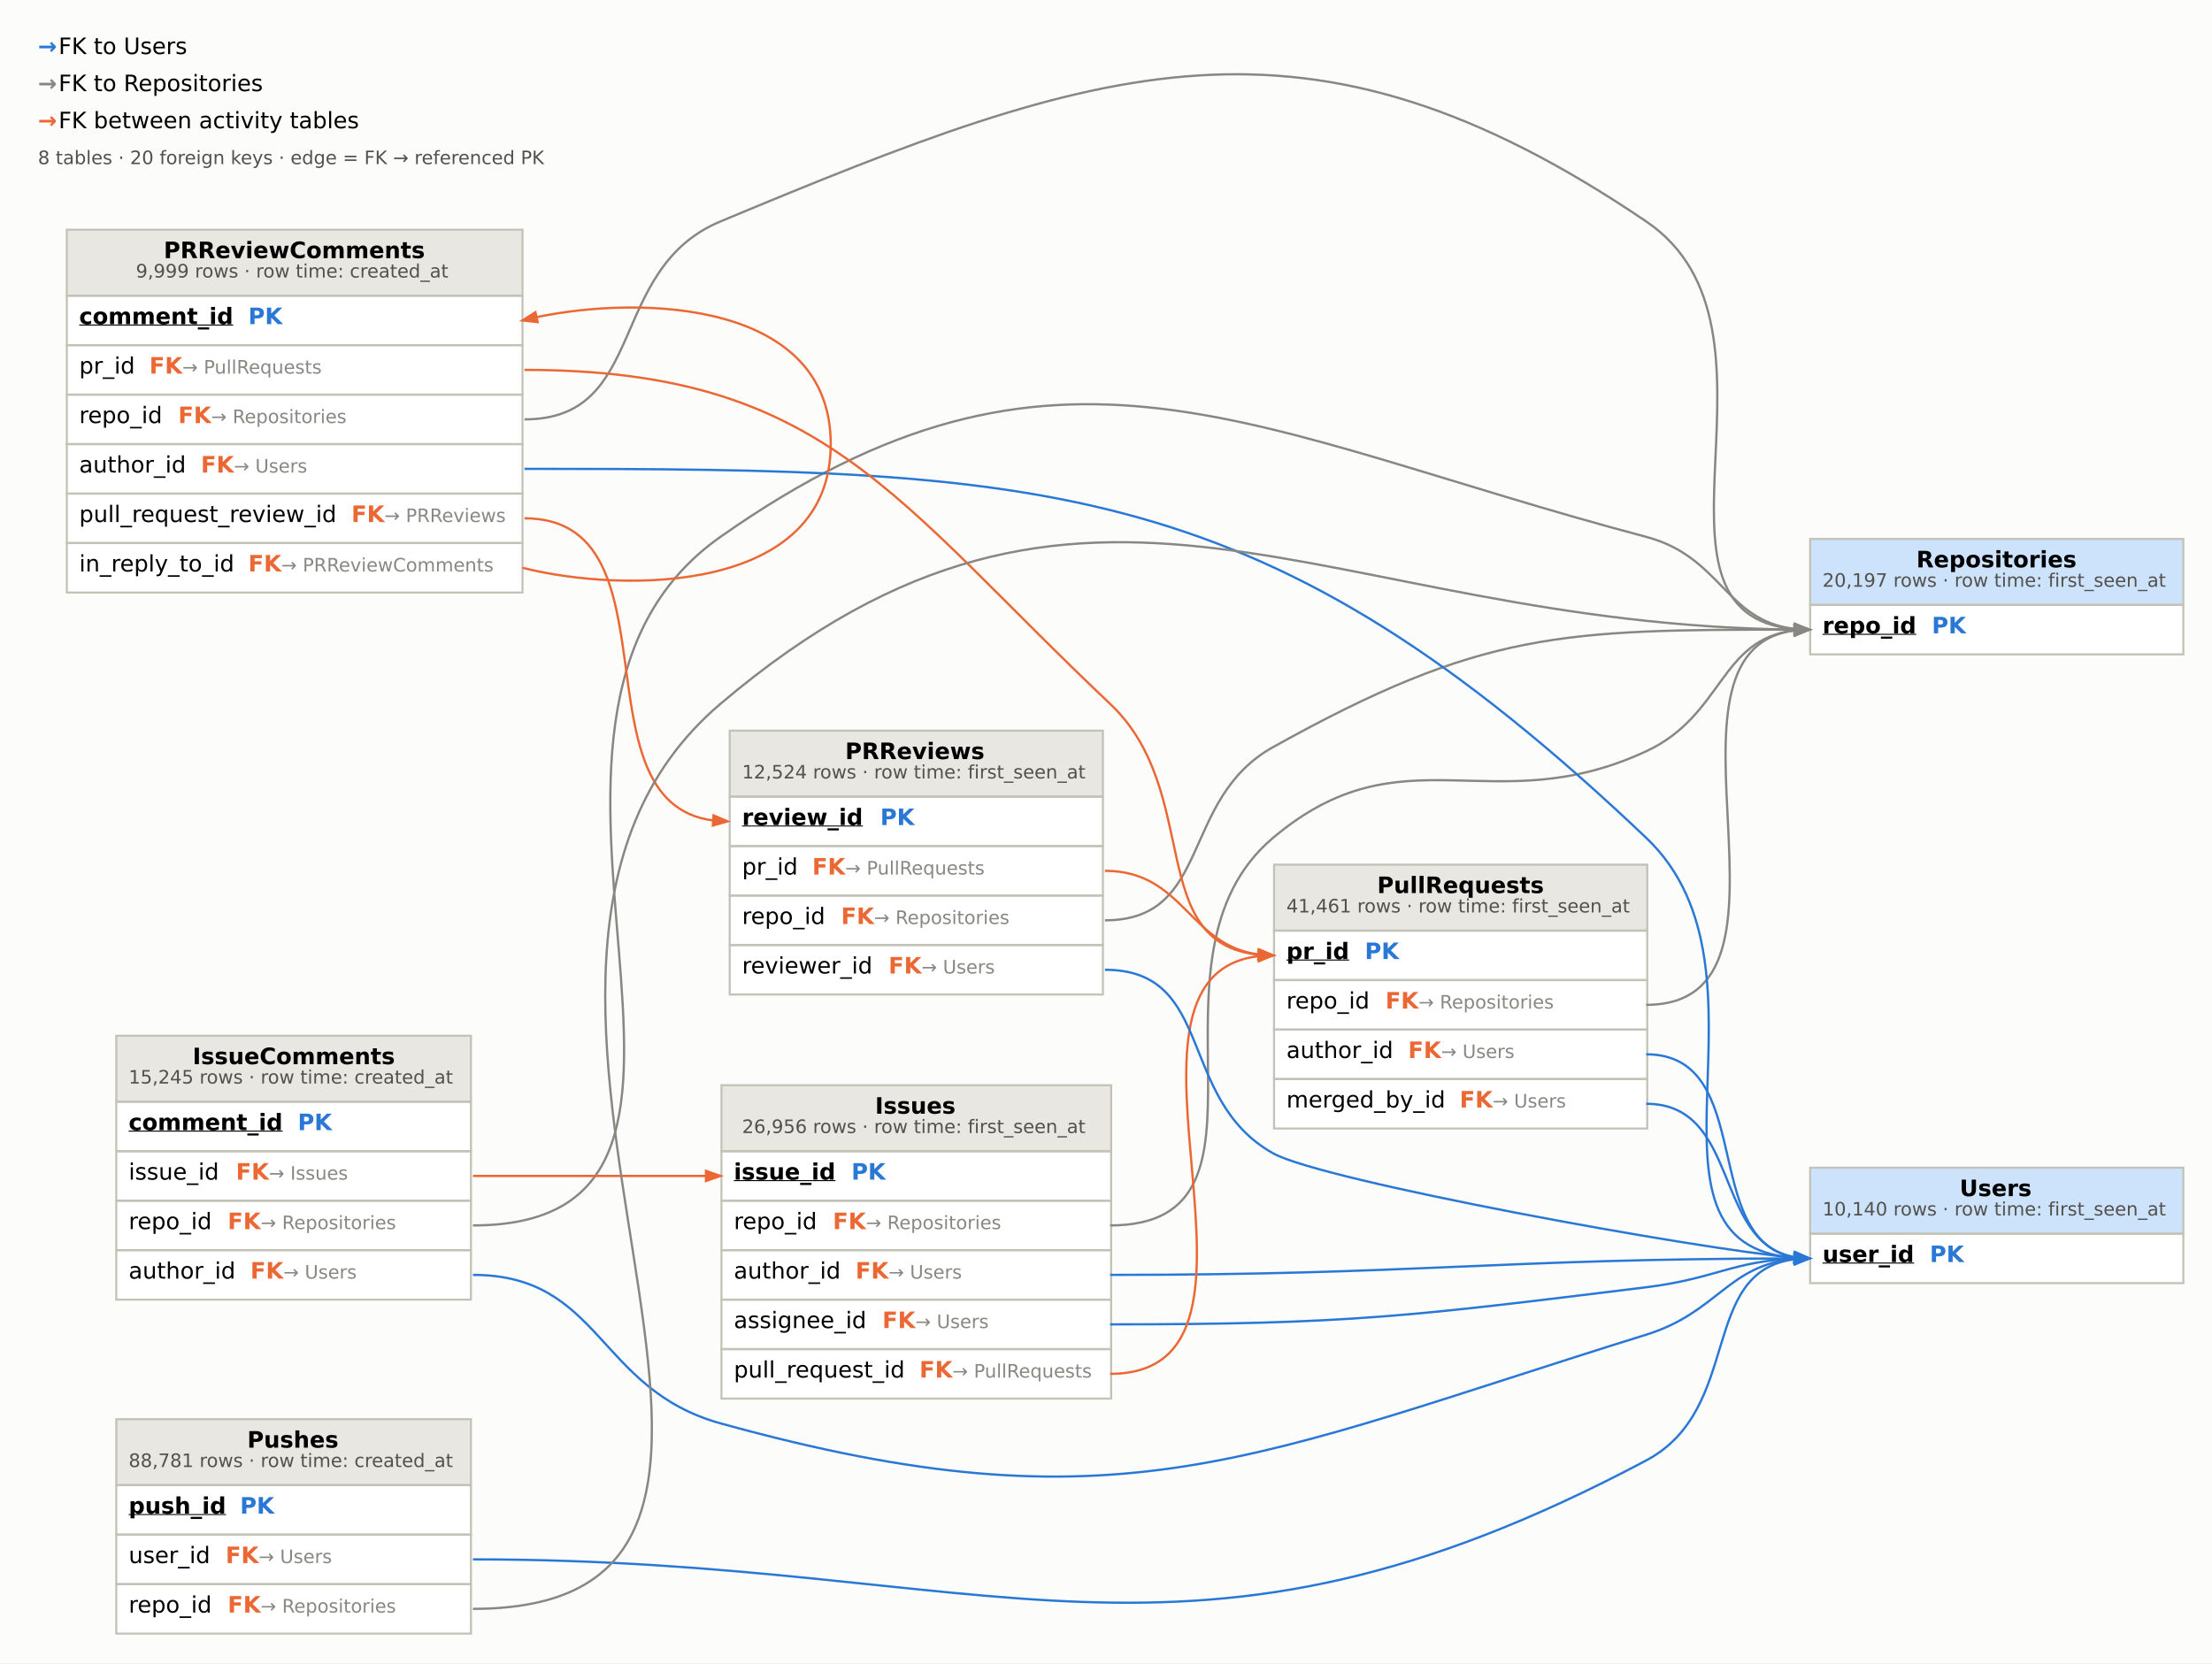
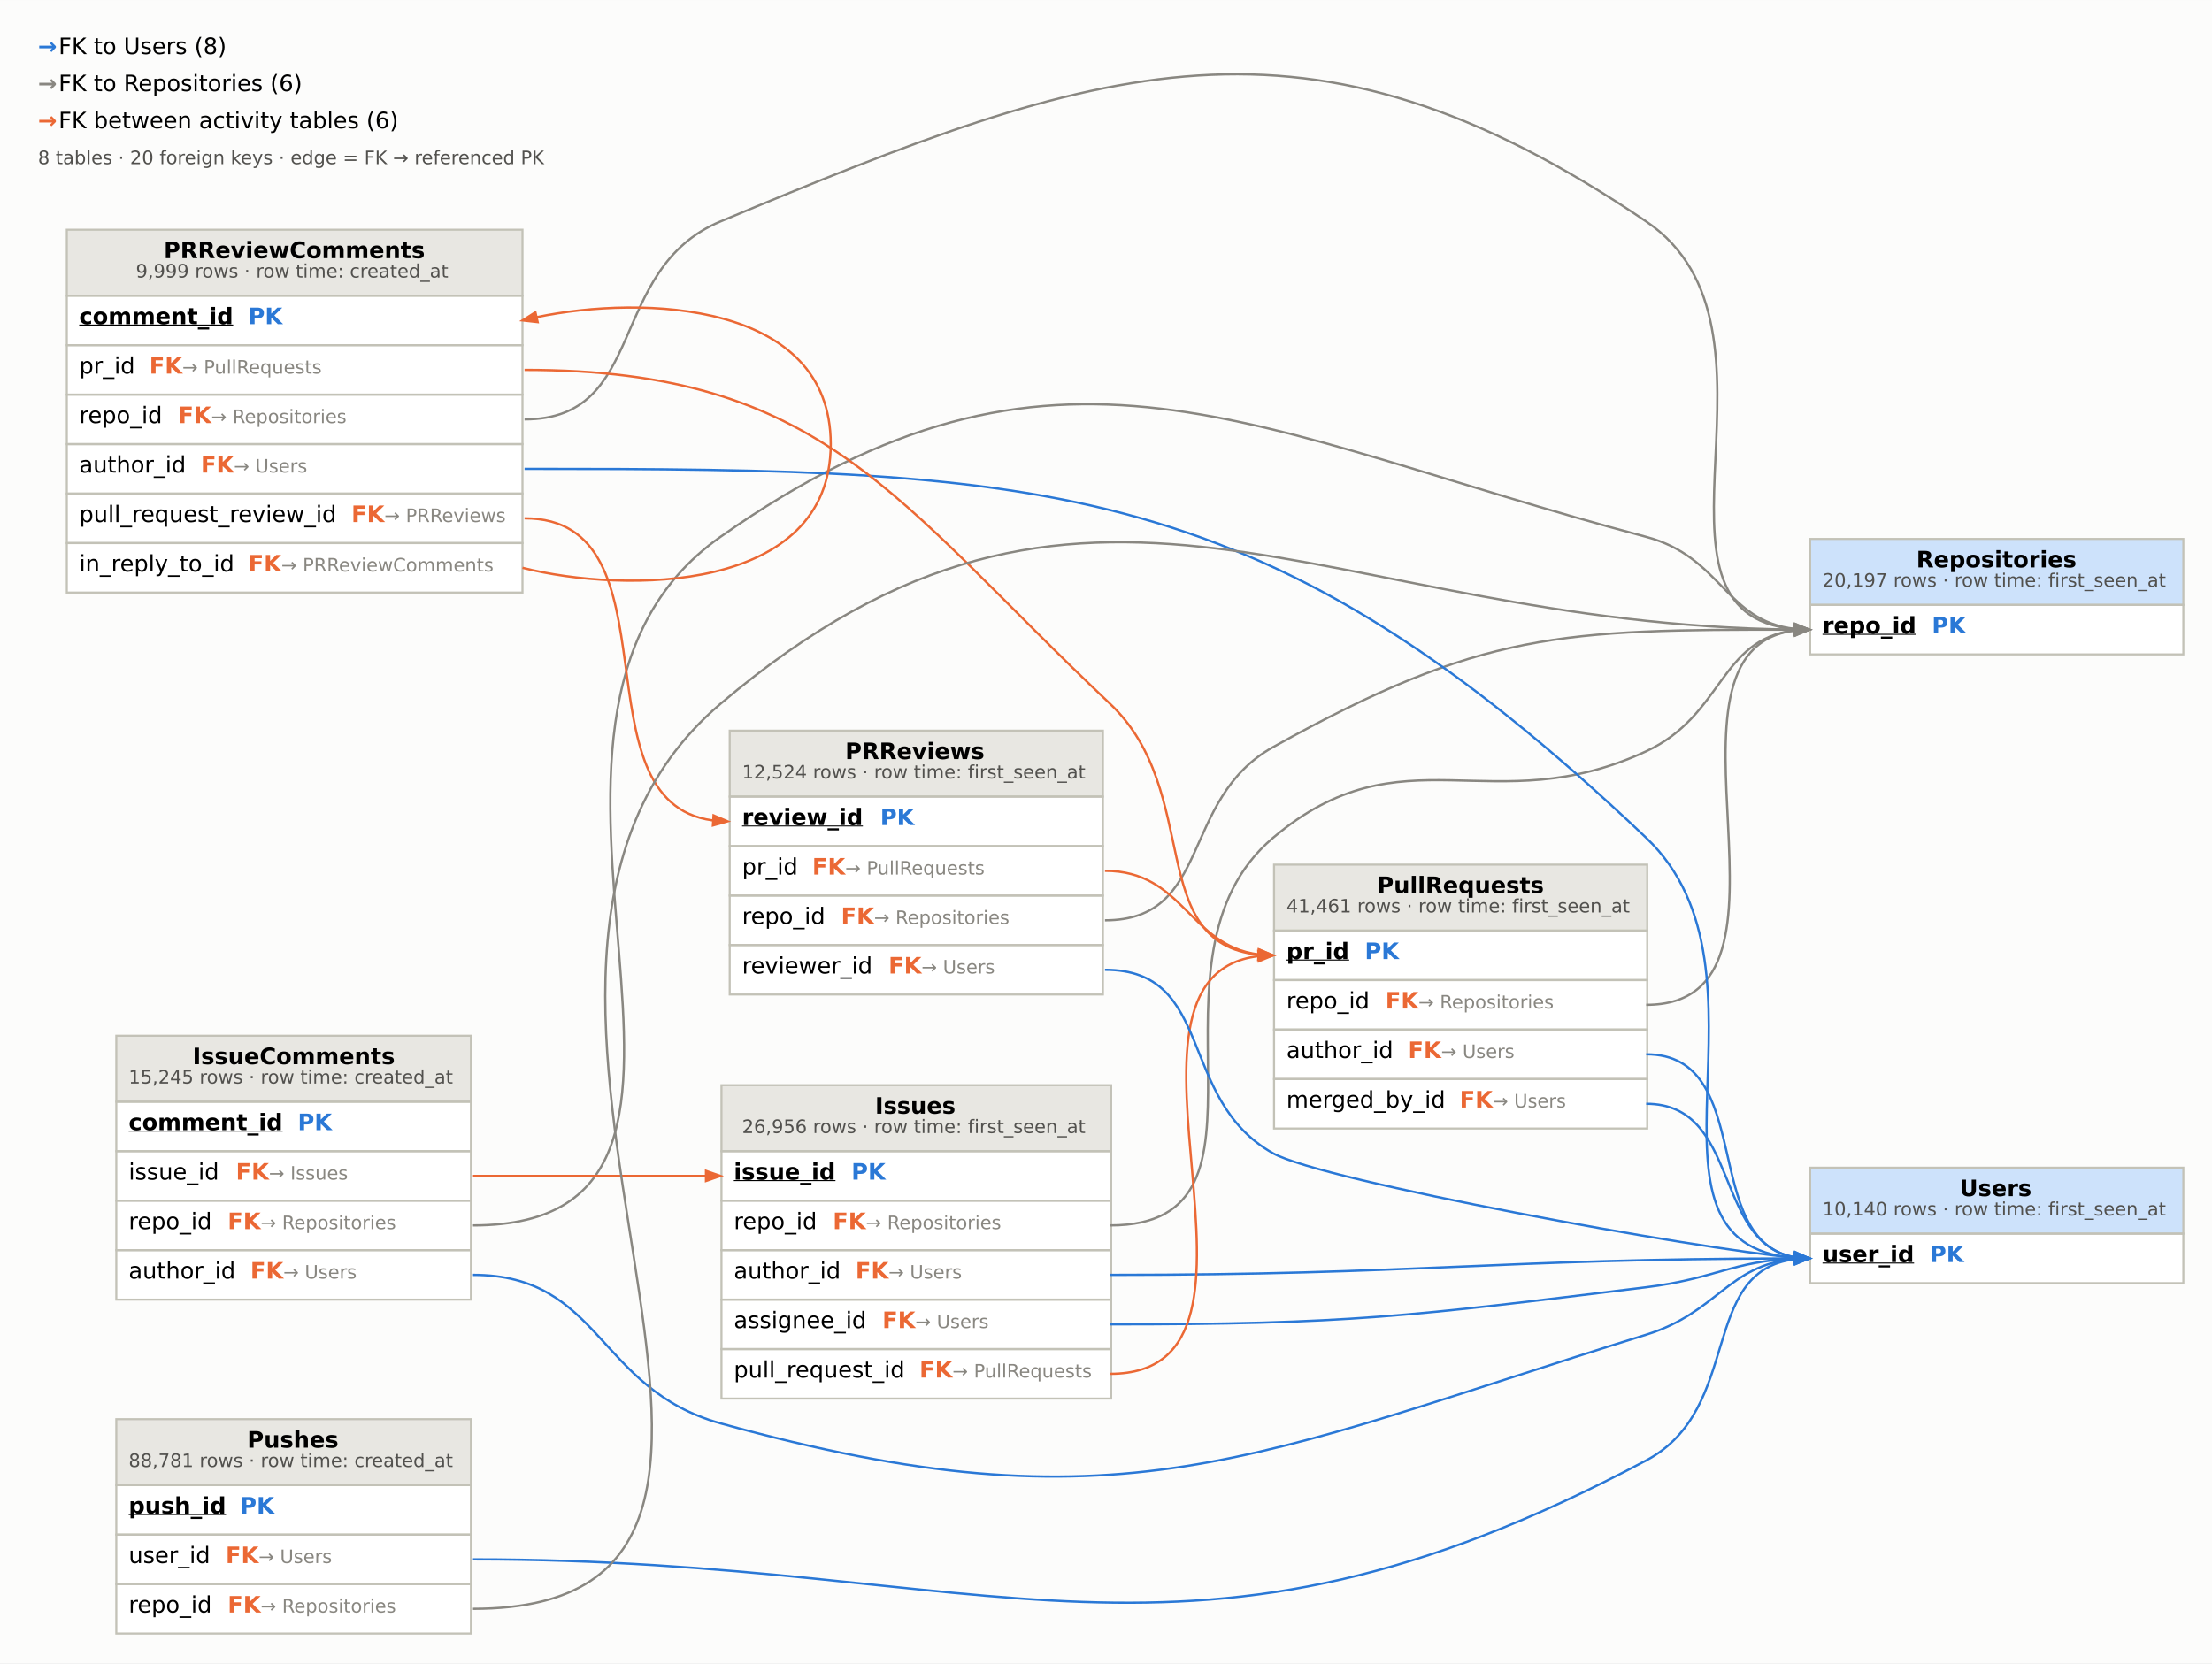
<svg xmlns="http://www.w3.org/2000/svg" width="1073pt" height="807pt" viewBox="0.00 0.00 1072.80 806.80">
  <g id="graph0" class="graph" transform="scale(1 1) rotate(0) translate(14.4 792.4)">
    <polygon fill="#fcfcfb" stroke="transparent" points="-14.4,14.4 -14.4,-792.4 1058.4,-792.4 1058.4,14.4 -14.4,14.4" />
    <g id="node1" class="node">
      <polygon fill="#ffffff" stroke="transparent" points="863,-170 863,-226 1044,-226 1044,-170 863,-170" />
      <polygon fill="#cde2fb" stroke="transparent" points="863.5,-194 863.5,-226 1044.5,-226 1044.5,-194 863.5,-194" />
      <polygon fill="none" stroke="#c3c2b7" points="863.5,-194 863.5,-226 1044.5,-226 1044.5,-194 863.5,-194" />
      <text text-anchor="start" x="936" y="-212.2" font-family="DejaVu Sans" font-weight="bold" font-size="11.00">Users</text>
      <text text-anchor="start" x="869.5" y="-202.8" font-family="DejaVu Sans" font-size="9.00" fill="#52514e">10,140 rows · row time: first_seen_at</text>
      <polygon fill="none" stroke="#c3c2b7" points="863.5,-170 863.5,-194 1044.5,-194 1044.5,-170 863.5,-170" />
      <text text-anchor="start" x="869.5" y="-180.2" font-family="DejaVu Sans" font-weight="bold" text-decoration="underline" font-size="11.00">user_id</text>
      <text text-anchor="start" x="913.5" y="-180.2" font-family="DejaVu Sans" font-size="11.00">  </text>
      <text text-anchor="start" x="921.5" y="-180.2" font-family="DejaVu Sans" font-weight="bold" font-size="11.00" fill="#2a78d6">PK</text>
    </g>
    <g id="node2" class="node">
      <polygon fill="#ffffff" stroke="transparent" points="863,-475 863,-531 1044,-531 1044,-475 863,-475" />
      <polygon fill="#cde2fb" stroke="transparent" points="863.5,-499 863.5,-531 1044.5,-531 1044.5,-499 863.5,-499" />
      <polygon fill="none" stroke="#c3c2b7" points="863.5,-499 863.5,-531 1044.5,-531 1044.5,-499 863.5,-499" />
      <text text-anchor="start" x="915" y="-517.2" font-family="DejaVu Sans" font-weight="bold" font-size="11.00">Repositories</text>
      <text text-anchor="start" x="869.5" y="-507.8" font-family="DejaVu Sans" font-size="9.00" fill="#52514e">20,197 rows · row time: first_seen_at</text>
      <polygon fill="none" stroke="#c3c2b7" points="863.5,-475 863.5,-499 1044.5,-499 1044.5,-475 863.5,-475" />
      <text text-anchor="start" x="869.5" y="-485.2" font-family="DejaVu Sans" font-weight="bold" text-decoration="underline" font-size="11.00">repo_id</text>
      <text text-anchor="start" x="914.5" y="-485.2" font-family="DejaVu Sans" font-size="11.00">  </text>
      <text text-anchor="start" x="922.5" y="-485.2" font-family="DejaVu Sans" font-weight="bold" font-size="11.00" fill="#2a78d6">PK</text>
    </g>
    <g id="node3" class="node">
      <polygon fill="#ffffff" stroke="transparent" points="603,-245 603,-373 784,-373 784,-245 603,-245" />
      <polygon fill="#e8e7e2" stroke="transparent" points="603.5,-341 603.5,-373 784.5,-373 784.5,-341 603.5,-341" />
      <polygon fill="none" stroke="#c3c2b7" points="603.5,-341 603.5,-373 784.5,-373 784.5,-341 603.5,-341" />
      <text text-anchor="start" x="653.5" y="-359.2" font-family="DejaVu Sans" font-weight="bold" font-size="11.00">PullRequests</text>
      <text text-anchor="start" x="609.5" y="-349.8" font-family="DejaVu Sans" font-size="9.00" fill="#52514e">41,461 rows · row time: first_seen_at</text>
      <polygon fill="none" stroke="#c3c2b7" points="603.5,-317 603.5,-341 784.5,-341 784.5,-317 603.5,-317" />
      <text text-anchor="start" x="609.5" y="-327.2" font-family="DejaVu Sans" font-weight="bold" text-decoration="underline" font-size="11.00">pr_id</text>
      <text text-anchor="start" x="639.5" y="-327.2" font-family="DejaVu Sans" font-size="11.00">  </text>
      <text text-anchor="start" x="647.5" y="-327.2" font-family="DejaVu Sans" font-weight="bold" font-size="11.00" fill="#2a78d6">PK</text>
      <polygon fill="none" stroke="#c3c2b7" points="603.5,-293 603.5,-317 784.5,-317 784.5,-293 603.5,-293" />
      <text text-anchor="start" x="609.5" y="-303.2" font-family="DejaVu Sans" font-size="11.00">repo_id  </text>
      <text text-anchor="start" x="657.5" y="-303.2" font-family="DejaVu Sans" font-weight="bold" font-size="11.00" fill="#eb6834">FK</text>
      <text text-anchor="start" x="673.5" y="-303.2" font-family="DejaVu Sans" font-size="9.00" fill="#898781"> → Repositories</text>
      <polygon fill="none" stroke="#c3c2b7" points="603.5,-269 603.5,-293 784.5,-293 784.5,-269 603.5,-269" />
      <text text-anchor="start" x="609.5" y="-279.2" font-family="DejaVu Sans" font-size="11.00">author_id  </text>
      <text text-anchor="start" x="668.5" y="-279.2" font-family="DejaVu Sans" font-weight="bold" font-size="11.00" fill="#eb6834">FK</text>
      <text text-anchor="start" x="684.5" y="-279.2" font-family="DejaVu Sans" font-size="9.00" fill="#898781"> → Users</text>
      <polygon fill="none" stroke="#c3c2b7" points="603.5,-245 603.5,-269 784.5,-269 784.5,-245 603.5,-245" />
      <text text-anchor="start" x="609.5" y="-255.2" font-family="DejaVu Sans" font-size="11.00">merged_by_id  </text>
      <text text-anchor="start" x="693.5" y="-255.2" font-family="DejaVu Sans" font-weight="bold" font-size="11.00" fill="#eb6834">FK</text>
      <text text-anchor="start" x="709.5" y="-255.2" font-family="DejaVu Sans" font-size="9.00" fill="#898781"> → Users</text>
    </g>
    <g id="edge2" class="edge">
      <path fill="none" stroke="#2a78d6" stroke-width="1.1" d="M784,-281C837.76,-281 809.54,-190.69 855.94,-182.58" />
      <polygon fill="#2a78d6" stroke="#2a78d6" stroke-width="1.1" points="856.22,-185.02 863,-182 855.82,-180.13 856.22,-185.02" />
    </g>
    <g id="edge3" class="edge">
      <path fill="none" stroke="#2a78d6" stroke-width="1.1" d="M784,-257C829.77,-257 816.34,-189.98 855.63,-182.65" />
      <polygon fill="#2a78d6" stroke="#2a78d6" stroke-width="1.1" points="856.24,-185.05 863,-182 855.81,-180.17 856.24,-185.05" />
    </g>
    <g id="edge1" class="edge">
      <path fill="none" stroke="#898781" stroke-width="1.1" d="M784,-305C869.6,-305 780.36,-476.49 855.72,-486.54" />
      <polygon fill="#898781" stroke="#898781" stroke-width="1.1" points="855.86,-489 863,-487 856.17,-484.11 855.86,-489" />
    </g>
    <g id="node4" class="node">
      <polygon fill="#ffffff" stroke="transparent" points="335,-114 335,-266 524,-266 524,-114 335,-114" />
      <polygon fill="#e8e7e2" stroke="transparent" points="335.5,-234 335.5,-266 524.5,-266 524.5,-234 335.5,-234" />
      <polygon fill="none" stroke="#c3c2b7" points="335.5,-234 335.5,-266 524.5,-266 524.5,-234 335.5,-234" />
      <text text-anchor="start" x="410" y="-252.2" font-family="DejaVu Sans" font-weight="bold" font-size="11.00">Issues</text>
      <text text-anchor="start" x="345.5" y="-242.8" font-family="DejaVu Sans" font-size="9.00" fill="#52514e">26,956 rows · row time: first_seen_at</text>
      <polygon fill="none" stroke="#c3c2b7" points="335.5,-210 335.5,-234 524.5,-234 524.5,-210 335.5,-210" />
      <text text-anchor="start" x="341.5" y="-220.2" font-family="DejaVu Sans" font-weight="bold" text-decoration="underline" font-size="11.00">issue_id</text>
      <text text-anchor="start" x="390.5" y="-220.2" font-family="DejaVu Sans" font-size="11.00">  </text>
      <text text-anchor="start" x="398.5" y="-220.2" font-family="DejaVu Sans" font-weight="bold" font-size="11.00" fill="#2a78d6">PK</text>
      <polygon fill="none" stroke="#c3c2b7" points="335.5,-186 335.5,-210 524.5,-210 524.5,-186 335.5,-186" />
      <text text-anchor="start" x="341.5" y="-196.2" font-family="DejaVu Sans" font-size="11.00">repo_id  </text>
      <text text-anchor="start" x="389.5" y="-196.2" font-family="DejaVu Sans" font-weight="bold" font-size="11.00" fill="#eb6834">FK</text>
      <text text-anchor="start" x="405.5" y="-196.2" font-family="DejaVu Sans" font-size="9.00" fill="#898781"> → Repositories</text>
      <polygon fill="none" stroke="#c3c2b7" points="335.5,-162 335.5,-186 524.5,-186 524.5,-162 335.5,-162" />
      <text text-anchor="start" x="341.5" y="-172.2" font-family="DejaVu Sans" font-size="11.00">author_id  </text>
      <text text-anchor="start" x="400.5" y="-172.2" font-family="DejaVu Sans" font-weight="bold" font-size="11.00" fill="#eb6834">FK</text>
      <text text-anchor="start" x="416.5" y="-172.2" font-family="DejaVu Sans" font-size="9.00" fill="#898781"> → Users</text>
      <polygon fill="none" stroke="#c3c2b7" points="335.5,-138 335.5,-162 524.5,-162 524.5,-138 335.5,-138" />
      <text text-anchor="start" x="341.5" y="-148.2" font-family="DejaVu Sans" font-size="11.00">assignee_id  </text>
      <text text-anchor="start" x="413.5" y="-148.2" font-family="DejaVu Sans" font-weight="bold" font-size="11.00" fill="#eb6834">FK</text>
      <text text-anchor="start" x="429.5" y="-148.2" font-family="DejaVu Sans" font-size="9.00" fill="#898781"> → Users</text>
      <polygon fill="none" stroke="#c3c2b7" points="335.5,-114 335.5,-138 524.5,-138 524.5,-114 335.5,-114" />
      <text text-anchor="start" x="341.5" y="-124.2" font-family="DejaVu Sans" font-size="11.00">pull_request_id  </text>
      <text text-anchor="start" x="431.5" y="-124.2" font-family="DejaVu Sans" font-weight="bold" font-size="11.00" fill="#eb6834">FK</text>
      <text text-anchor="start" x="447.5" y="-124.2" font-family="DejaVu Sans" font-size="9.00" fill="#898781"> → PullRequests</text>
    </g>
    <g id="edge5" class="edge">
      <path fill="none" stroke="#2a78d6" stroke-width="1.1" d="M524,-174C672.21,-174 711.01,-181.74 855.59,-181.99" />
      <polygon fill="#2a78d6" stroke="#2a78d6" stroke-width="1.1" points="856,-184.44 863,-182 856,-179.54 856,-184.44" />
    </g>
    <g id="edge6" class="edge">
      <path fill="none" stroke="#2a78d6" stroke-width="1.1" d="M524,-150C639.83,-150 669.03,-153.87 784,-168 816.9,-172.04 826.09,-180.67 855.87,-181.86" />
      <polygon fill="#2a78d6" stroke="#2a78d6" stroke-width="1.1" points="855.95,-184.31 863,-182 856.05,-179.41 855.95,-184.31" />
    </g>
    <g id="edge4" class="edge">
      <path fill="none" stroke="#898781" stroke-width="1.1" d="M524,-198C614.63,-198 533.71,-327.58 603,-386 666.14,-439.23 709.1,-393.22 784,-428 821.42,-445.38 819.56,-482.32 855.78,-486.6" />
      <polygon fill="#898781" stroke="#898781" stroke-width="1.1" points="855.87,-489.05 863,-487 856.15,-484.16 855.87,-489.05" />
    </g>
    <g id="edge7" class="edge">
      <path fill="none" stroke="#eb6834" stroke-width="1.1" d="M524,-126C618.26,-126 512.08,-318.44 595.78,-328.58" />
      <polygon fill="#eb6834" stroke="#eb6834" stroke-width="1.1" points="595.87,-331.04 603,-329 596.15,-326.15 595.87,-331.04" />
    </g>
    <g id="node5" class="node">
      <polygon fill="#ffffff" stroke="transparent" points="42,-162 42,-290 214,-290 214,-162 42,-162" />
      <polygon fill="#e8e7e2" stroke="transparent" points="42,-258 42,-290 214,-290 214,-258 42,-258" />
      <polygon fill="none" stroke="#c3c2b7" points="42,-258 42,-290 214,-290 214,-258 42,-258" />
      <text text-anchor="start" x="79" y="-276.2" font-family="DejaVu Sans" font-weight="bold" font-size="11.00">IssueComments</text>
      <text text-anchor="start" x="48" y="-266.8" font-family="DejaVu Sans" font-size="9.00" fill="#52514e">15,245 rows · row time: created_at</text>
      <polygon fill="none" stroke="#c3c2b7" points="42,-234 42,-258 214,-258 214,-234 42,-234" />
      <text text-anchor="start" x="48" y="-244.2" font-family="DejaVu Sans" font-weight="bold" text-decoration="underline" font-size="11.00">comment_id</text>
      <text text-anchor="start" x="122" y="-244.2" font-family="DejaVu Sans" font-size="11.00">  </text>
      <text text-anchor="start" x="130" y="-244.2" font-family="DejaVu Sans" font-weight="bold" font-size="11.00" fill="#2a78d6">PK</text>
      <polygon fill="none" stroke="#c3c2b7" points="42,-210 42,-234 214,-234 214,-210 42,-210" />
      <text text-anchor="start" x="48" y="-220.2" font-family="DejaVu Sans" font-size="11.00">issue_id  </text>
      <text text-anchor="start" x="100" y="-220.2" font-family="DejaVu Sans" font-weight="bold" font-size="11.00" fill="#eb6834">FK</text>
      <text text-anchor="start" x="116" y="-220.2" font-family="DejaVu Sans" font-size="9.00" fill="#898781"> → Issues</text>
      <polygon fill="none" stroke="#c3c2b7" points="42,-186 42,-210 214,-210 214,-186 42,-186" />
      <text text-anchor="start" x="48" y="-196.2" font-family="DejaVu Sans" font-size="11.00">repo_id  </text>
      <text text-anchor="start" x="96" y="-196.2" font-family="DejaVu Sans" font-weight="bold" font-size="11.00" fill="#eb6834">FK</text>
      <text text-anchor="start" x="112" y="-196.2" font-family="DejaVu Sans" font-size="9.00" fill="#898781"> → Repositories</text>
      <polygon fill="none" stroke="#c3c2b7" points="42,-162 42,-186 214,-186 214,-162 42,-162" />
      <text text-anchor="start" x="48" y="-172.2" font-family="DejaVu Sans" font-size="11.00">author_id  </text>
      <text text-anchor="start" x="107" y="-172.2" font-family="DejaVu Sans" font-weight="bold" font-size="11.00" fill="#eb6834">FK</text>
      <text text-anchor="start" x="123" y="-172.2" font-family="DejaVu Sans" font-size="9.00" fill="#898781"> → Users</text>
    </g>
    <g id="edge10" class="edge">
      <path fill="none" stroke="#2a78d6" stroke-width="1.1" d="M215,-174C277.2,-174 275.06,-118.6 335,-102 528.19,-48.49 592.54,-85.57 784,-145 818.57,-155.73 823.65,-178.67 855.73,-181.67" />
      <polygon fill="#2a78d6" stroke="#2a78d6" stroke-width="1.1" points="855.9,-184.13 863,-182 856.12,-179.24 855.9,-184.13" />
    </g>
    <g id="edge9" class="edge">
      <path fill="none" stroke="#898781" stroke-width="1.1" d="M215,-198C372.73,-198 205.98,-441.26 335,-532 498.23,-646.8 591.09,-583.09 784,-532 820.62,-522.3 822.5,-491.24 855.88,-487.39" />
      <polygon fill="#898781" stroke="#898781" stroke-width="1.1" points="856.15,-489.83 863,-487 855.88,-484.94 856.15,-489.83" />
    </g>
    <g id="edge8" class="edge">
      <path fill="none" stroke="#eb6834" stroke-width="1.1" d="M215,-222C265.83,-222 280.33,-222 327.76,-222" />
      <polygon fill="#eb6834" stroke="#eb6834" stroke-width="1.1" points="328,-224.45 335,-222 328,-219.55 328,-224.45" />
    </g>
    <g id="node6" class="node">
      <polygon fill="#ffffff" stroke="transparent" points="339,-310 339,-438 520,-438 520,-310 339,-310" />
      <polygon fill="#e8e7e2" stroke="transparent" points="339.5,-406 339.5,-438 520.5,-438 520.5,-406 339.5,-406" />
      <polygon fill="none" stroke="#c3c2b7" points="339.5,-406 339.5,-438 520.5,-438 520.5,-406 339.5,-406" />
      <text text-anchor="start" x="395.5" y="-424.2" font-family="DejaVu Sans" font-weight="bold" font-size="11.00">PRReviews</text>
      <text text-anchor="start" x="345.5" y="-414.8" font-family="DejaVu Sans" font-size="9.00" fill="#52514e">12,524 rows · row time: first_seen_at</text>
      <polygon fill="none" stroke="#c3c2b7" points="339.5,-382 339.5,-406 520.5,-406 520.5,-382 339.5,-382" />
      <text text-anchor="start" x="345.5" y="-392.2" font-family="DejaVu Sans" font-weight="bold" text-decoration="underline" font-size="11.00">review_id</text>
      <text text-anchor="start" x="404.5" y="-392.2" font-family="DejaVu Sans" font-size="11.00">  </text>
      <text text-anchor="start" x="412.5" y="-392.2" font-family="DejaVu Sans" font-weight="bold" font-size="11.00" fill="#2a78d6">PK</text>
      <polygon fill="none" stroke="#c3c2b7" points="339.5,-358 339.5,-382 520.5,-382 520.5,-358 339.5,-358" />
      <text text-anchor="start" x="345.5" y="-368.2" font-family="DejaVu Sans" font-size="11.00">pr_id  </text>
      <text text-anchor="start" x="379.5" y="-368.2" font-family="DejaVu Sans" font-weight="bold" font-size="11.00" fill="#eb6834">FK</text>
      <text text-anchor="start" x="395.5" y="-368.2" font-family="DejaVu Sans" font-size="9.00" fill="#898781"> → PullRequests</text>
      <polygon fill="none" stroke="#c3c2b7" points="339.5,-334 339.5,-358 520.5,-358 520.5,-334 339.5,-334" />
      <text text-anchor="start" x="345.5" y="-344.2" font-family="DejaVu Sans" font-size="11.00">repo_id  </text>
      <text text-anchor="start" x="393.5" y="-344.2" font-family="DejaVu Sans" font-weight="bold" font-size="11.00" fill="#eb6834">FK</text>
      <text text-anchor="start" x="409.5" y="-344.2" font-family="DejaVu Sans" font-size="9.00" fill="#898781"> → Repositories</text>
      <polygon fill="none" stroke="#c3c2b7" points="339.5,-310 339.5,-334 520.5,-334 520.5,-310 339.5,-310" />
      <text text-anchor="start" x="345.5" y="-320.2" font-family="DejaVu Sans" font-size="11.00">reviewer_id  </text>
      <text text-anchor="start" x="416.5" y="-320.2" font-family="DejaVu Sans" font-weight="bold" font-size="11.00" fill="#eb6834">FK</text>
      <text text-anchor="start" x="432.5" y="-320.2" font-family="DejaVu Sans" font-size="9.00" fill="#898781"> → Users</text>
    </g>
    <g id="edge13" class="edge">
      <path fill="none" stroke="#2a78d6" stroke-width="1.1" d="M521.5,-322C575.13,-322 556.23,-259.25 603,-233 627.12,-219.46 809.41,-186.35 855.8,-182.39" />
      <polygon fill="#2a78d6" stroke="#2a78d6" stroke-width="1.1" points="856.14,-184.82 863,-182 855.88,-179.93 856.14,-184.82" />
    </g>
    <g id="edge12" class="edge">
      <path fill="none" stroke="#898781" stroke-width="1.1" d="M521.5,-346C573.52,-346 557.56,-404.69 603,-430 704.23,-486.38 743.1,-487 855.82,-487" />
      <polygon fill="#898781" stroke="#898781" stroke-width="1.1" points="856,-489.45 863,-487 856,-484.55 856,-489.45" />
    </g>
    <g id="edge11" class="edge">
      <path fill="none" stroke="#eb6834" stroke-width="1.1" d="M521.5,-370C559.51,-370 562.25,-333.96 595.85,-329.46" />
      <polygon fill="#eb6834" stroke="#eb6834" stroke-width="1.1" points="596.17,-331.89 603,-329 595.86,-327 596.17,-331.89" />
    </g>
    <g id="node7" class="node">
      <polygon fill="#ffffff" stroke="transparent" points="17.5,-505 17.5,-681 238.5,-681 238.5,-505 17.5,-505" />
      <polygon fill="#e8e7e2" stroke="transparent" points="18,-649 18,-681 239,-681 239,-649 18,-649" />
      <polygon fill="none" stroke="#c3c2b7" points="18,-649 18,-681 239,-681 239,-649 18,-649" />
      <text text-anchor="start" x="65" y="-667.2" font-family="DejaVu Sans" font-weight="bold" font-size="11.00">PRReviewComments</text>
      <text text-anchor="start" x="51.5" y="-657.8" font-family="DejaVu Sans" font-size="9.00" fill="#52514e">9,999 rows · row time: created_at</text>
      <polygon fill="none" stroke="#c3c2b7" points="18,-625 18,-649 239,-649 239,-625 18,-625" />
      <text text-anchor="start" x="24" y="-635.2" font-family="DejaVu Sans" font-weight="bold" text-decoration="underline" font-size="11.00">comment_id</text>
      <text text-anchor="start" x="98" y="-635.2" font-family="DejaVu Sans" font-size="11.00">  </text>
      <text text-anchor="start" x="106" y="-635.2" font-family="DejaVu Sans" font-weight="bold" font-size="11.00" fill="#2a78d6">PK</text>
      <polygon fill="none" stroke="#c3c2b7" points="18,-601 18,-625 239,-625 239,-601 18,-601" />
      <text text-anchor="start" x="24" y="-611.2" font-family="DejaVu Sans" font-size="11.00">pr_id  </text>
      <text text-anchor="start" x="58" y="-611.2" font-family="DejaVu Sans" font-weight="bold" font-size="11.00" fill="#eb6834">FK</text>
      <text text-anchor="start" x="74" y="-611.2" font-family="DejaVu Sans" font-size="9.00" fill="#898781"> → PullRequests</text>
      <polygon fill="none" stroke="#c3c2b7" points="18,-577 18,-601 239,-601 239,-577 18,-577" />
      <text text-anchor="start" x="24" y="-587.2" font-family="DejaVu Sans" font-size="11.00">repo_id  </text>
      <text text-anchor="start" x="72" y="-587.2" font-family="DejaVu Sans" font-weight="bold" font-size="11.00" fill="#eb6834">FK</text>
      <text text-anchor="start" x="88" y="-587.2" font-family="DejaVu Sans" font-size="9.00" fill="#898781"> → Repositories</text>
      <polygon fill="none" stroke="#c3c2b7" points="18,-553 18,-577 239,-577 239,-553 18,-553" />
      <text text-anchor="start" x="24" y="-563.2" font-family="DejaVu Sans" font-size="11.00">author_id  </text>
      <text text-anchor="start" x="83" y="-563.2" font-family="DejaVu Sans" font-weight="bold" font-size="11.00" fill="#eb6834">FK</text>
      <text text-anchor="start" x="99" y="-563.2" font-family="DejaVu Sans" font-size="9.00" fill="#898781"> → Users</text>
      <polygon fill="none" stroke="#c3c2b7" points="18,-529 18,-553 239,-553 239,-529 18,-529" />
      <text text-anchor="start" x="24" y="-539.2" font-family="DejaVu Sans" font-size="11.00">pull_request_review_id  </text>
      <text text-anchor="start" x="156" y="-539.2" font-family="DejaVu Sans" font-weight="bold" font-size="11.00" fill="#eb6834">FK</text>
      <text text-anchor="start" x="172" y="-539.2" font-family="DejaVu Sans" font-size="9.00" fill="#898781"> → PRReviews</text>
      <polygon fill="none" stroke="#c3c2b7" points="18,-505 18,-529 239,-529 239,-505 18,-505" />
      <text text-anchor="start" x="24" y="-515.2" font-family="DejaVu Sans" font-size="11.00">in_reply_to_id  </text>
      <text text-anchor="start" x="106" y="-515.2" font-family="DejaVu Sans" font-weight="bold" font-size="11.00" fill="#eb6834">FK</text>
      <text text-anchor="start" x="122" y="-515.2" font-family="DejaVu Sans" font-size="9.00" fill="#898781"> → PRReviewComments</text>
    </g>
    <g id="edge16" class="edge">
      <path fill="none" stroke="#2a78d6" stroke-width="1.1" d="M240,-565C494.53,-565 599.44,-561.28 784,-386 852.71,-320.75 770.18,-188.91 855.95,-182.26" />
      <polygon fill="#2a78d6" stroke="#2a78d6" stroke-width="1.1" points="856.1,-184.71 863,-182 855.91,-179.81 856.1,-184.71" />
    </g>
    <g id="edge15" class="edge">
      <path fill="none" stroke="#898781" stroke-width="1.1" d="M240,-589C300.03,-589 279.6,-661.88 335,-685 519.16,-761.85 618.8,-796.95 784,-685 860.29,-633.3 773.28,-494.85 855.64,-487.32" />
      <polygon fill="#898781" stroke="#898781" stroke-width="1.1" points="856.11,-489.75 863,-487 855.9,-484.86 856.11,-489.75" />
    </g>
    <g id="edge14" class="edge">
      <path fill="none" stroke="#eb6834" stroke-width="1.1" d="M240,-613C385.31,-613 418.4,-550.82 524,-451 569.11,-408.36 540.82,-335.01 595.86,-329.35" />
      <polygon fill="#eb6834" stroke="#eb6834" stroke-width="1.1" points="596.13,-331.79 603,-329 595.89,-326.89 596.13,-331.79" />
    </g>
    <g id="edge17" class="edge">
      <path fill="none" stroke="#eb6834" stroke-width="1.1" d="M240,-541C316.03,-541 263.61,-403.6 331.11,-394.48" />
      <polygon fill="#eb6834" stroke="#eb6834" stroke-width="1.1" points="331.67,-396.89 338.5,-394 331.36,-392 331.67,-396.89" />
    </g>
    <g id="edge18" class="edge">
      <path fill="none" stroke="#eb6834" stroke-width="1.1" d="M239,-517C288.5,-504.5 388.5,-504.5 388.5,-577 388.5,-646.24 297.28,-649.35 245.96,-638.6" />
      <polygon fill="#eb6834" stroke="#eb6834" stroke-width="1.1" points="246.37,-636.18 239,-637 245.27,-640.96 246.37,-636.18" />
    </g>
    <g id="node8" class="node">
      <polygon fill="#ffffff" stroke="transparent" points="42,0 42,-104 214,-104 214,0 42,0" />
      <polygon fill="#e8e7e2" stroke="transparent" points="42,-72 42,-104 214,-104 214,-72 42,-72" />
      <polygon fill="none" stroke="#c3c2b7" points="42,-72 42,-104 214,-104 214,-72 42,-72" />
      <text text-anchor="start" x="105.5" y="-90.2" font-family="DejaVu Sans" font-weight="bold" font-size="11.00">Pushes</text>
      <text text-anchor="start" x="48" y="-80.8" font-family="DejaVu Sans" font-size="9.00" fill="#52514e">88,781 rows · row time: created_at</text>
      <polygon fill="none" stroke="#c3c2b7" points="42,-48 42,-72 214,-72 214,-48 42,-48" />
      <text text-anchor="start" x="48" y="-58.2" font-family="DejaVu Sans" font-weight="bold" text-decoration="underline" font-size="11.00">push_id</text>
      <text text-anchor="start" x="94" y="-58.2" font-family="DejaVu Sans" font-size="11.00">  </text>
      <text text-anchor="start" x="102" y="-58.2" font-family="DejaVu Sans" font-weight="bold" font-size="11.00" fill="#2a78d6">PK</text>
      <polygon fill="none" stroke="#c3c2b7" points="42,-24 42,-48 214,-48 214,-24 42,-24" />
      <text text-anchor="start" x="48" y="-34.2" font-family="DejaVu Sans" font-size="11.00">user_id  </text>
      <text text-anchor="start" x="95" y="-34.2" font-family="DejaVu Sans" font-weight="bold" font-size="11.00" fill="#eb6834">FK</text>
      <text text-anchor="start" x="111" y="-34.2" font-family="DejaVu Sans" font-size="9.00" fill="#898781"> → Users</text>
      <polygon fill="none" stroke="#c3c2b7" points="42,0 42,-24 214,-24 214,0 42,0" />
      <text text-anchor="start" x="48" y="-10.2" font-family="DejaVu Sans" font-size="11.00">repo_id  </text>
      <text text-anchor="start" x="96" y="-10.2" font-family="DejaVu Sans" font-weight="bold" font-size="11.00" fill="#eb6834">FK</text>
      <text text-anchor="start" x="112" y="-10.2" font-family="DejaVu Sans" font-size="9.00" fill="#898781"> → Repositories</text>
    </g>
    <g id="edge19" class="edge">
      <path fill="none" stroke="#2a78d6" stroke-width="1.1" d="M215,-36C468.79,-36 559.87,35.05 784,-84 831.19,-109.06 809.27,-175.64 855.94,-181.58" />
      <polygon fill="#2a78d6" stroke="#2a78d6" stroke-width="1.1" points="855.87,-184.03 863,-182 856.16,-179.13 855.87,-184.03" />
    </g>
    <g id="edge20" class="edge">
      <path fill="none" stroke="#898781" stroke-width="1.1" d="M215,-12C417.27,-12 180.76,-320.14 335,-451 512.52,-601.61 625.46,-489.35 855.8,-487.04" />
      <polygon fill="#898781" stroke="#898781" stroke-width="1.1" points="856.01,-489.49 863,-487 855.99,-484.59 856.01,-489.49" />
    </g>
    <g id="node9" class="node">
      <text text-anchor="start" x="4" y="-766.2" font-family="DejaVu Sans" font-weight="bold" font-size="11.00" fill="#2a78d6">→</text>
-       <text text-anchor="start" x="14" y="-766.2" font-family="DejaVu Sans" font-size="11.00"> FK to Users</text>
+       <text text-anchor="start" x="14" y="-766.2" font-family="DejaVu Sans" font-size="11.00"> FK to Users (8)</text>
      <text text-anchor="start" x="4" y="-748.2" font-family="DejaVu Sans" font-weight="bold" font-size="11.00" fill="#898781">→</text>
-       <text text-anchor="start" x="14" y="-748.2" font-family="DejaVu Sans" font-size="11.00"> FK to Repositories</text>
+       <text text-anchor="start" x="14" y="-748.2" font-family="DejaVu Sans" font-size="11.00"> FK to Repositories (6)</text>
      <text text-anchor="start" x="4" y="-730.2" font-family="DejaVu Sans" font-weight="bold" font-size="11.00" fill="#eb6834">→</text>
-       <text text-anchor="start" x="14" y="-730.2" font-family="DejaVu Sans" font-size="11.00"> FK between activity tables</text>
+       <text text-anchor="start" x="14" y="-730.2" font-family="DejaVu Sans" font-size="11.00"> FK between activity tables (6)</text>
      <text text-anchor="start" x="4" y="-712.8" font-family="DejaVu Sans" font-size="9.00" fill="#52514e">8 tables · 20 foreign keys · edge = FK → referenced PK</text>
    </g>
  </g>
</svg>
